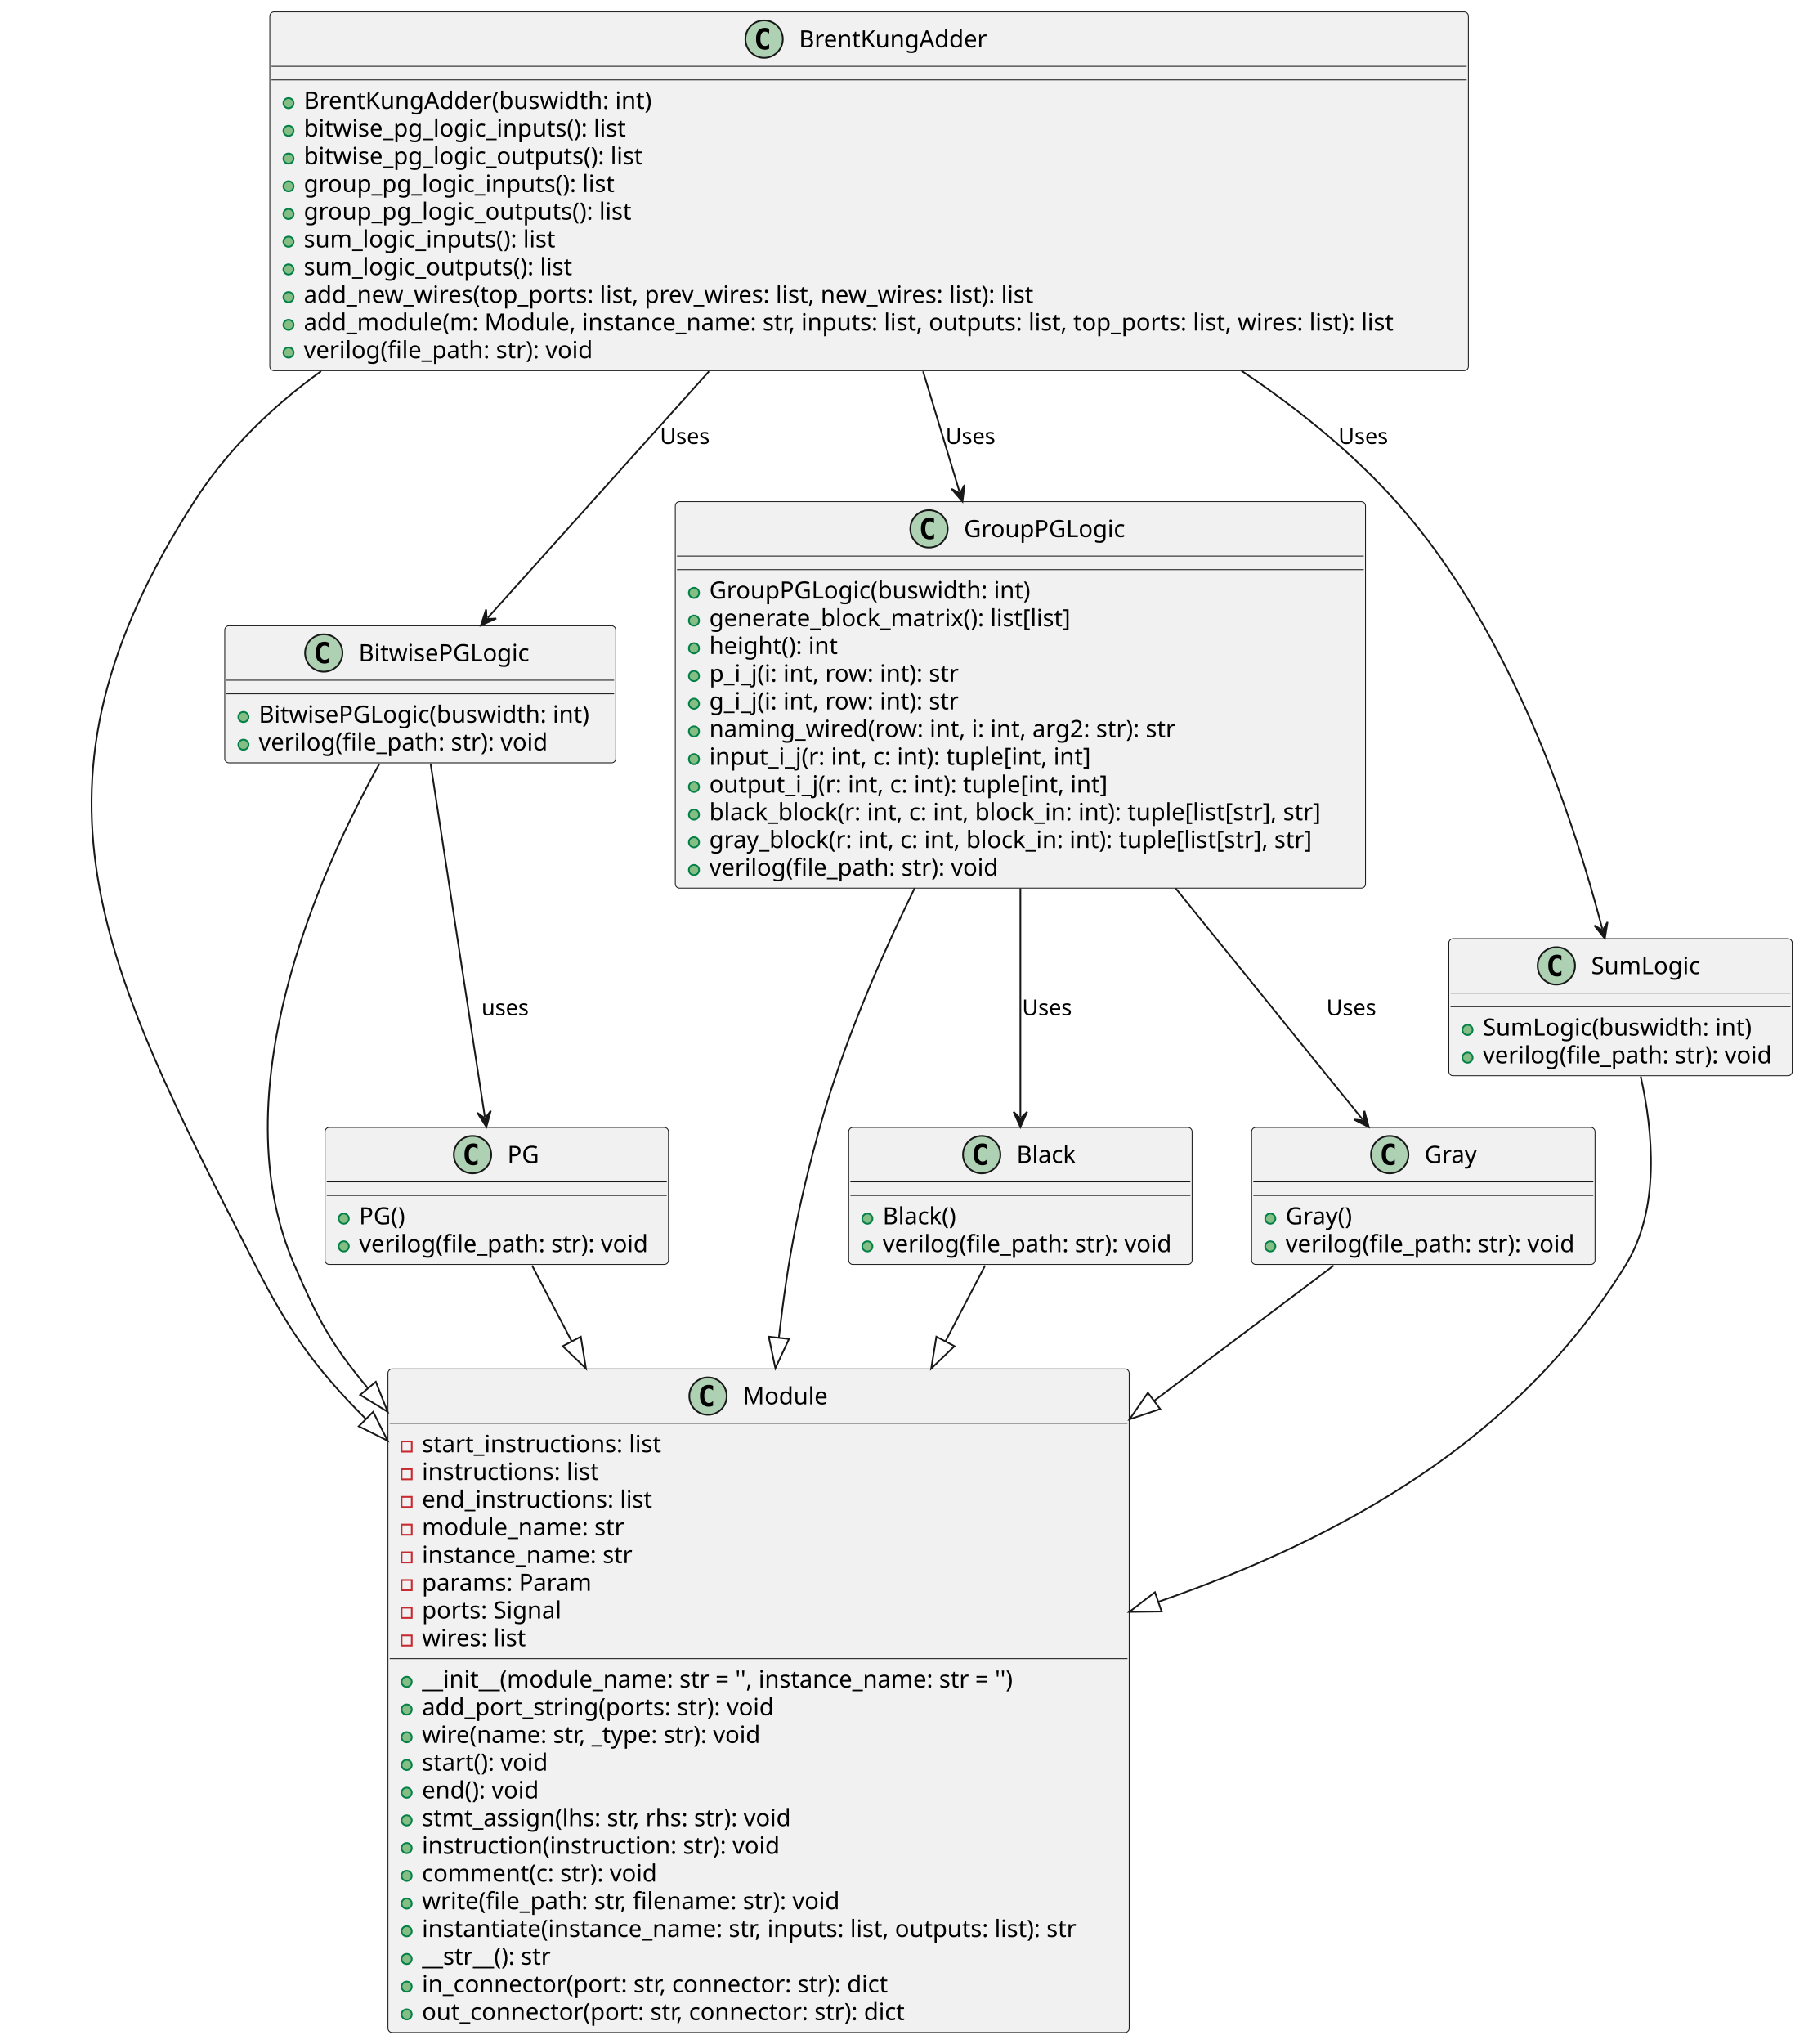
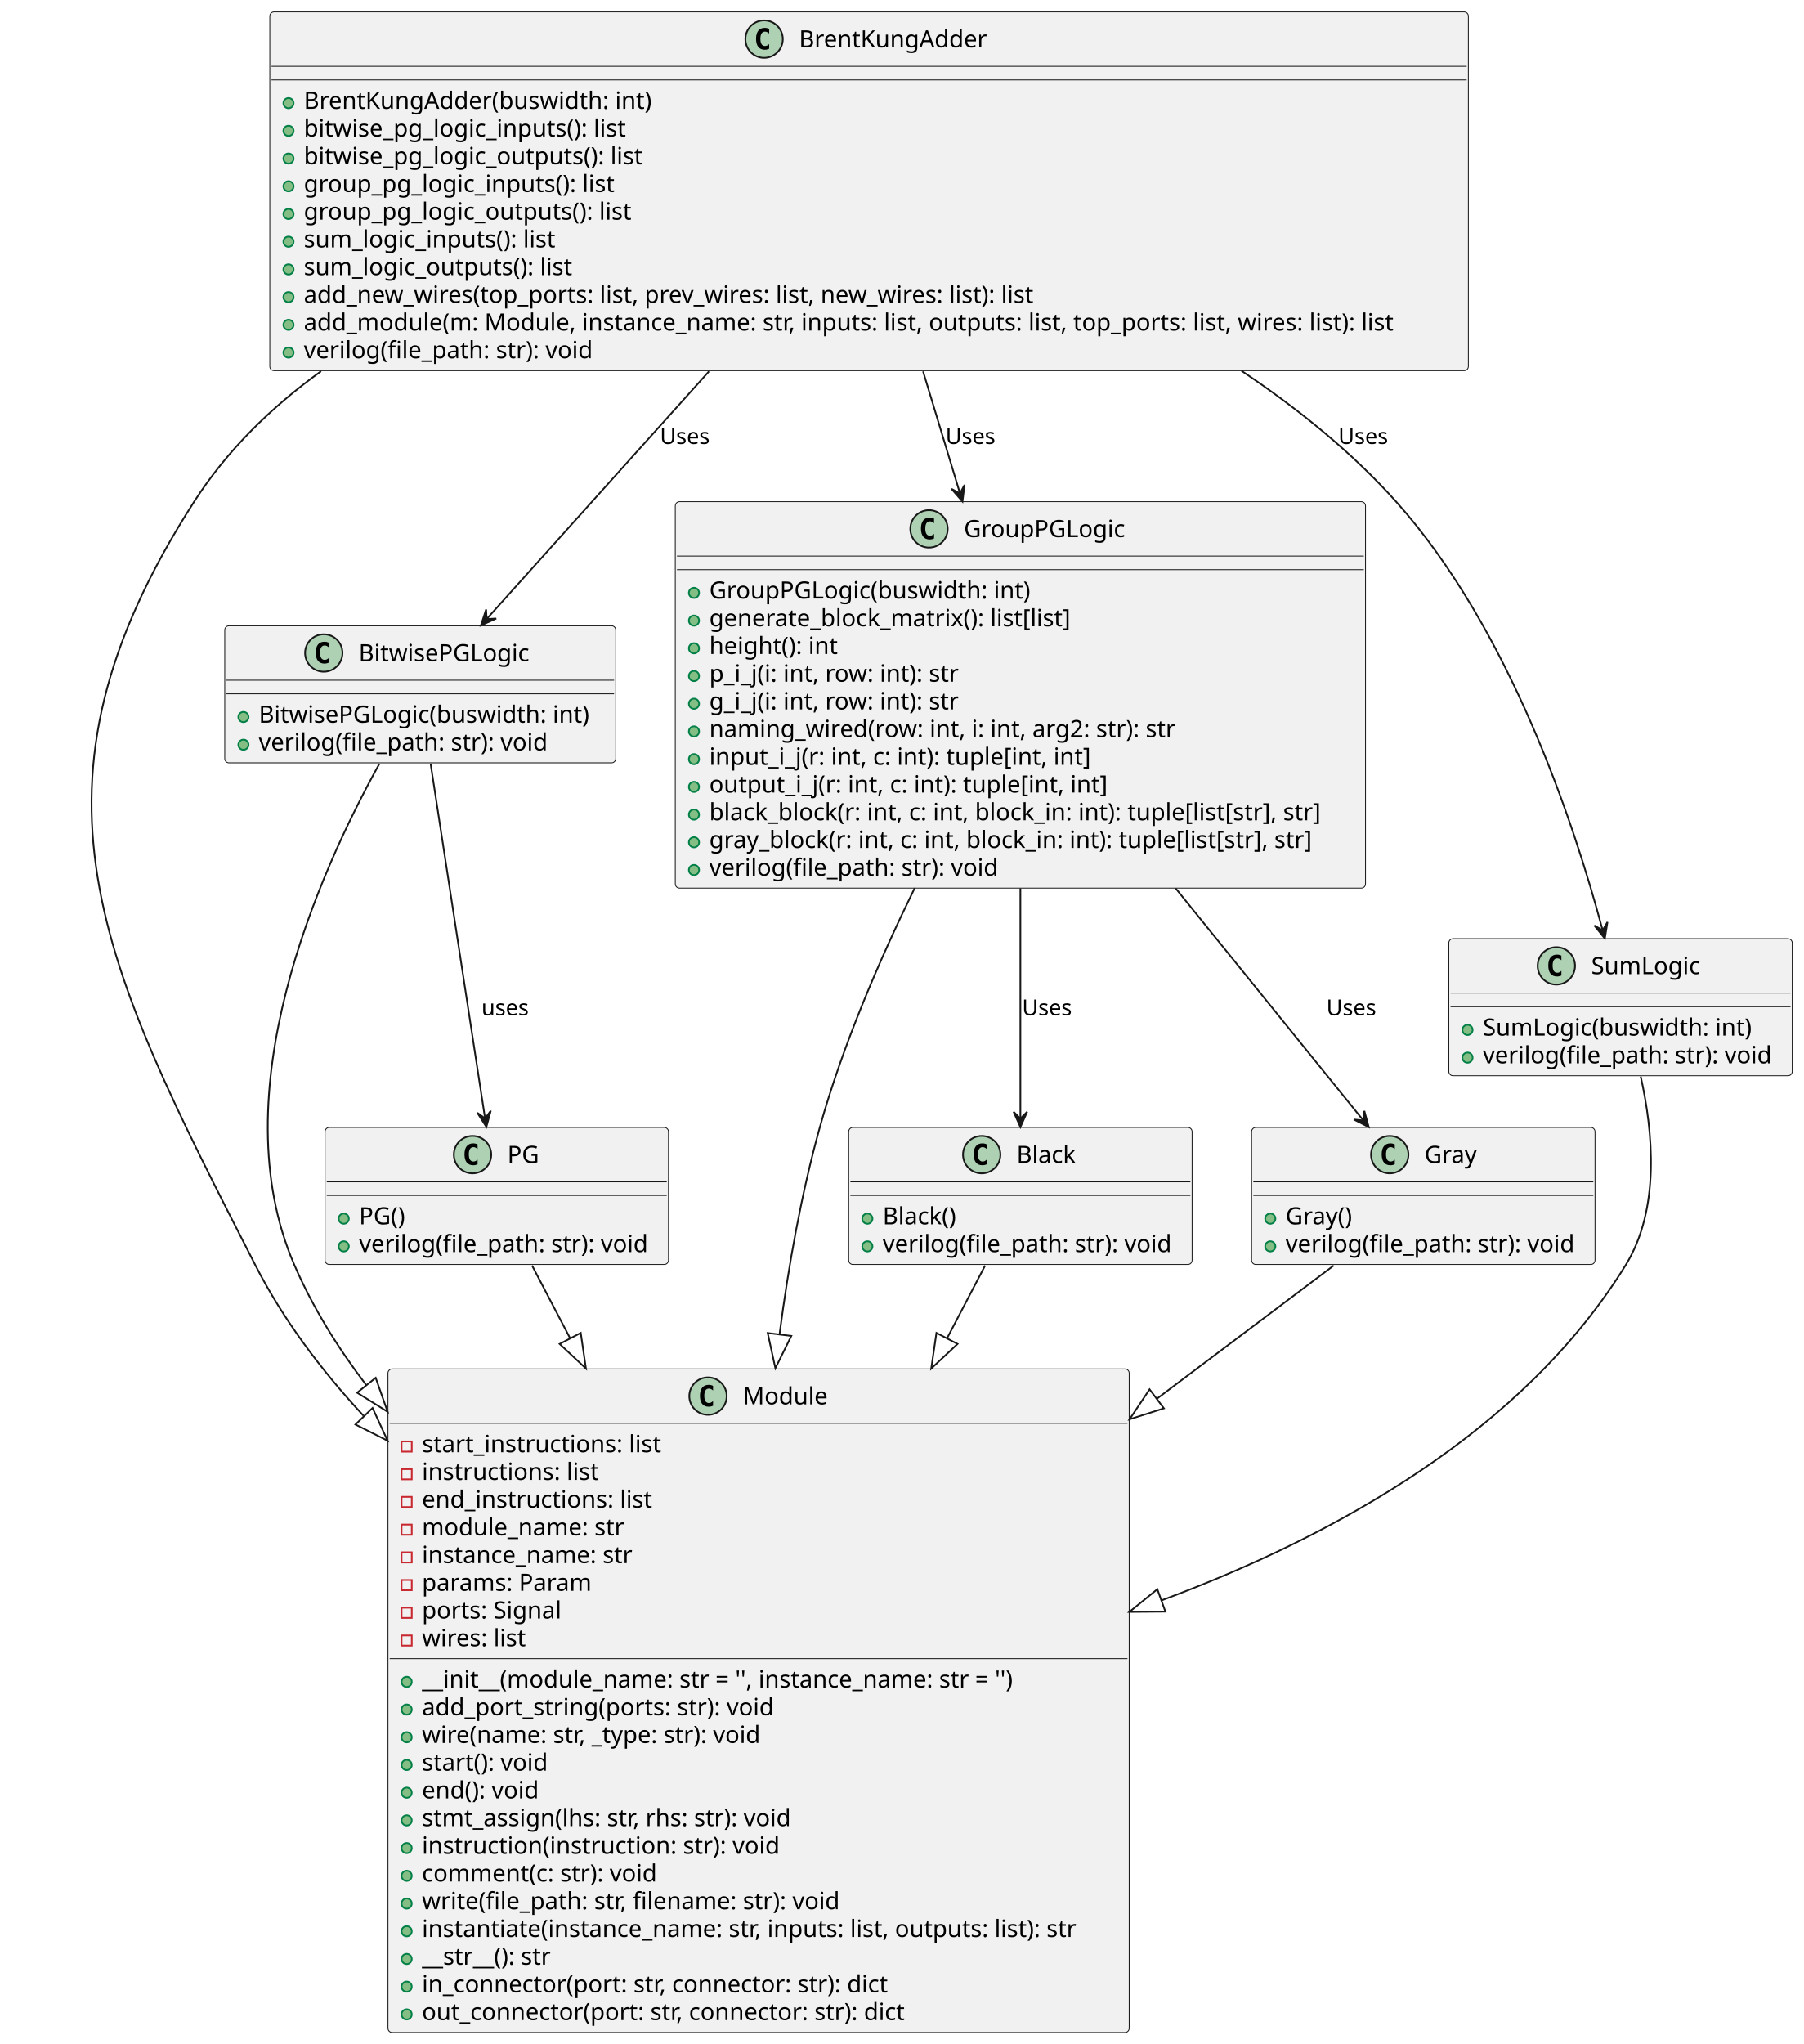
<svg xmlns="http://www.w3.org/2000/svg" contentStyleType="text/css" height="1202px" preserveAspectRatio="none" style="width:1061px;height:1202px;background:#FFFFFF;" version="1.1" viewBox="0 0 1061 1202" width="1061px" zoomAndPan="magnify">
  <defs />
  <g>
    <g id="elem_Module">
      <rect codeLine="2" fill="#F1F1F1" height="390.234" id="Module" rx="2.5" ry="2.5" style="stroke:#181818;stroke-width:0.5;" width="436" x="228.2" y="805" />
      <ellipse cx="416.45" cy="821" fill="#ADD1B2" rx="11" ry="11" style="stroke:#181818;stroke-width:1.0;" />
      <path d="M419.419,826.641 Q418.841,826.938 418.2,827.078 Q417.559,827.234 416.856,827.234 Q414.356,827.234 413.028,825.594 Q411.716,823.938 411.716,820.812 Q411.716,817.688 413.028,816.031 Q414.356,814.375 416.856,814.375 Q417.559,814.375 418.2,814.531 Q418.856,814.688 419.419,814.984 L419.419,817.703 Q418.794,817.125 418.2,816.859 Q417.606,816.578 416.981,816.578 Q415.637,816.578 414.95,817.656 Q414.262,818.719 414.262,820.812 Q414.262,822.906 414.95,823.984 Q415.637,825.047 416.981,825.047 Q417.606,825.047 418.2,824.781 Q418.794,824.5 419.419,823.922 L419.419,826.641 Z " fill="#000000" />
      <text fill="#000000" font-family="sans-serif" font-size="14" lengthAdjust="spacing" textLength="51" x="436.95" y="825.847">Module</text>
      <line style="stroke:#181818;stroke-width:0.5;" x1="229.2" x2="663.2" y1="837" y2="837" />
      <rect fill="none" height="6" style="stroke:#C82930;stroke-width:1.0;" width="6" x="236.2" y="847.648" />
      <text fill="#000000" font-family="sans-serif" font-size="14" lengthAdjust="spacing" textLength="147" x="248.2" y="853.995">start_instructions: list</text>
      <rect fill="none" height="6" style="stroke:#C82930;stroke-width:1.0;" width="6" x="236.2" y="863.945" />
      <text fill="#000000" font-family="sans-serif" font-size="14" lengthAdjust="spacing" textLength="109" x="248.2" y="870.292">instructions: list</text>
      <rect fill="none" height="6" style="stroke:#C82930;stroke-width:1.0;" width="6" x="236.2" y="880.242" />
      <text fill="#000000" font-family="sans-serif" font-size="14" lengthAdjust="spacing" textLength="143" x="248.2" y="886.589">end_instructions: list</text>
      <rect fill="none" height="6" style="stroke:#C82930;stroke-width:1.0;" width="6" x="236.2" y="896.539" />
      <text fill="#000000" font-family="sans-serif" font-size="14" lengthAdjust="spacing" textLength="125" x="248.2" y="902.886">module_name: str</text>
      <rect fill="none" height="6" style="stroke:#C82930;stroke-width:1.0;" width="6" x="236.2" y="912.836" />
      <text fill="#000000" font-family="sans-serif" font-size="14" lengthAdjust="spacing" textLength="132" x="248.2" y="919.183">instance_name: str</text>
      <rect fill="none" height="6" style="stroke:#C82930;stroke-width:1.0;" width="6" x="236.2" y="929.133" />
      <text fill="#000000" font-family="sans-serif" font-size="14" lengthAdjust="spacing" textLength="103" x="248.2" y="935.48">params: Param</text>
      <rect fill="none" height="6" style="stroke:#C82930;stroke-width:1.0;" width="6" x="236.2" y="945.43" />
      <text fill="#000000" font-family="sans-serif" font-size="14" lengthAdjust="spacing" textLength="86" x="248.2" y="951.776">ports: Signal</text>
      <rect fill="none" height="6" style="stroke:#C82930;stroke-width:1.0;" width="6" x="236.2" y="961.727" />
      <text fill="#000000" font-family="sans-serif" font-size="14" lengthAdjust="spacing" textLength="64" x="248.2" y="968.073">wires: list</text>
      <line style="stroke:#181818;stroke-width:0.5;" x1="229.2" x2="663.2" y1="975.375" y2="975.375" />
      <ellipse cx="239.2" cy="989.023" fill="#84BE84" rx="3" ry="3" style="stroke:#038048;stroke-width:1.0;" />
      <text fill="#000000" font-family="sans-serif" font-size="14" lengthAdjust="spacing" textLength="375" x="248.2" y="992.37">__init__(module_name: str = '', instance_name: str = '')</text>
      <ellipse cx="239.2" cy="1005.32" fill="#84BE84" rx="3" ry="3" style="stroke:#038048;stroke-width:1.0;" />
      <text fill="#000000" font-family="sans-serif" font-size="14" lengthAdjust="spacing" textLength="217" x="248.2" y="1008.667">add_port_string(ports: str): void</text>
      <ellipse cx="239.2" cy="1021.617" fill="#84BE84" rx="3" ry="3" style="stroke:#038048;stroke-width:1.0;" />
      <text fill="#000000" font-family="sans-serif" font-size="14" lengthAdjust="spacing" textLength="213" x="248.2" y="1024.964">wire(name: str, _type: str): void</text>
      <ellipse cx="239.2" cy="1037.914" fill="#84BE84" rx="3" ry="3" style="stroke:#038048;stroke-width:1.0;" />
      <text fill="#000000" font-family="sans-serif" font-size="14" lengthAdjust="spacing" textLength="78" x="248.2" y="1041.261">start(): void</text>
      <ellipse cx="239.2" cy="1054.211" fill="#84BE84" rx="3" ry="3" style="stroke:#038048;stroke-width:1.0;" />
      <text fill="#000000" font-family="sans-serif" font-size="14" lengthAdjust="spacing" textLength="74" x="248.2" y="1057.558">end(): void</text>
      <ellipse cx="239.2" cy="1070.508" fill="#84BE84" rx="3" ry="3" style="stroke:#038048;stroke-width:1.0;" />
      <text fill="#000000" font-family="sans-serif" font-size="14" lengthAdjust="spacing" textLength="234" x="248.2" y="1073.854">stmt_assign(lhs: str, rhs: str): void</text>
      <ellipse cx="239.2" cy="1086.805" fill="#84BE84" rx="3" ry="3" style="stroke:#038048;stroke-width:1.0;" />
      <text fill="#000000" font-family="sans-serif" font-size="14" lengthAdjust="spacing" textLength="220" x="248.2" y="1090.151">instruction(instruction: str): void</text>
      <ellipse cx="239.2" cy="1103.102" fill="#84BE84" rx="3" ry="3" style="stroke:#038048;stroke-width:1.0;" />
      <text fill="#000000" font-family="sans-serif" font-size="14" lengthAdjust="spacing" textLength="148" x="248.2" y="1106.448">comment(c: str): void</text>
      <ellipse cx="239.2" cy="1119.398" fill="#84BE84" rx="3" ry="3" style="stroke:#038048;stroke-width:1.0;" />
      <text fill="#000000" font-family="sans-serif" font-size="14" lengthAdjust="spacing" textLength="257" x="248.2" y="1122.745">write(file_path: str, filename: str): void</text>
      <ellipse cx="239.2" cy="1135.695" fill="#84BE84" rx="3" ry="3" style="stroke:#038048;stroke-width:1.0;" />
      <text fill="#000000" font-family="sans-serif" font-size="14" lengthAdjust="spacing" textLength="410" x="248.2" y="1139.042">instantiate(instance_name: str, inputs: list, outputs: list): str</text>
      <ellipse cx="239.2" cy="1151.992" fill="#84BE84" rx="3" ry="3" style="stroke:#038048;stroke-width:1.0;" />
      <text fill="#000000" font-family="sans-serif" font-size="14" lengthAdjust="spacing" textLength="83" x="248.2" y="1155.339">__str__(): str</text>
      <ellipse cx="239.2" cy="1168.289" fill="#84BE84" rx="3" ry="3" style="stroke:#038048;stroke-width:1.0;" />
      <text fill="#000000" font-family="sans-serif" font-size="14" lengthAdjust="spacing" textLength="295" x="248.2" y="1171.636">in_connector(port: str, connector: str): dict</text>
      <ellipse cx="239.2" cy="1184.586" fill="#84BE84" rx="3" ry="3" style="stroke:#038048;stroke-width:1.0;" />
      <text fill="#000000" font-family="sans-serif" font-size="14" lengthAdjust="spacing" textLength="306" x="248.2" y="1187.933">out_connector(port: str, connector: str): dict</text>
    </g>
    <g id="elem_PG">
      <rect codeLine="3" fill="#F1F1F1" height="80.594" id="PG" rx="2.5" ry="2.5" style="stroke:#181818;stroke-width:0.5;" width="202" x="191.2" y="663" />
      <ellipse cx="277.95" cy="679" fill="#ADD1B2" rx="11" ry="11" style="stroke:#181818;stroke-width:1.0;" />
      <path d="M280.919,684.641 Q280.341,684.938 279.7,685.078 Q279.059,685.234 278.356,685.234 Q275.856,685.234 274.528,683.594 Q273.216,681.938 273.216,678.812 Q273.216,675.688 274.528,674.031 Q275.856,672.375 278.356,672.375 Q279.059,672.375 279.7,672.531 Q280.356,672.688 280.919,672.984 L280.919,675.703 Q280.294,675.125 279.7,674.859 Q279.106,674.578 278.481,674.578 Q277.137,674.578 276.45,675.656 Q275.762,676.719 275.762,678.812 Q275.762,680.906 276.45,681.984 Q277.137,683.047 278.481,683.047 Q279.106,683.047 279.7,682.781 Q280.294,682.5 280.919,681.922 L280.919,684.641 Z " fill="#000000" />
      <text fill="#000000" font-family="sans-serif" font-size="14" lengthAdjust="spacing" textLength="20" x="298.45" y="683.847">PG</text>
      <line style="stroke:#181818;stroke-width:0.5;" x1="192.2" x2="392.2" y1="695" y2="695" />
      <line style="stroke:#181818;stroke-width:0.5;" x1="192.2" x2="392.2" y1="703" y2="703" />
      <ellipse cx="202.2" cy="716.648" fill="#84BE84" rx="3" ry="3" style="stroke:#038048;stroke-width:1.0;" />
      <text fill="#000000" font-family="sans-serif" font-size="14" lengthAdjust="spacing" textLength="30" x="211.2" y="719.995">PG()</text>
      <ellipse cx="202.2" cy="732.945" fill="#84BE84" rx="3" ry="3" style="stroke:#038048;stroke-width:1.0;" />
      <text fill="#000000" font-family="sans-serif" font-size="14" lengthAdjust="spacing" textLength="176" x="211.2" y="736.292">verilog(file_path: str): void</text>
    </g>
    <g id="elem_BitwisePGLogic">
      <rect codeLine="4" fill="#F1F1F1" height="80.594" id="BitwisePGLogic" rx="2.5" ry="2.5" style="stroke:#181818;stroke-width:0.5;" width="230" x="132.2" y="368" />
      <ellipse cx="190.45" cy="384" fill="#ADD1B2" rx="11" ry="11" style="stroke:#181818;stroke-width:1.0;" />
      <path d="M193.419,389.641 Q192.841,389.938 192.2,390.078 Q191.559,390.234 190.856,390.234 Q188.356,390.234 187.028,388.594 Q185.716,386.938 185.716,383.812 Q185.716,380.688 187.028,379.031 Q188.356,377.375 190.856,377.375 Q191.559,377.375 192.2,377.531 Q192.856,377.688 193.419,377.984 L193.419,380.703 Q192.794,380.125 192.2,379.859 Q191.606,379.578 190.981,379.578 Q189.637,379.578 188.95,380.656 Q188.262,381.719 188.262,383.812 Q188.262,385.906 188.95,386.984 Q189.637,388.047 190.981,388.047 Q191.606,388.047 192.2,387.781 Q192.794,387.5 193.419,386.922 L193.419,389.641 Z " fill="#000000" />
      <text fill="#000000" font-family="sans-serif" font-size="14" lengthAdjust="spacing" textLength="105" x="210.95" y="388.847">BitwisePGLogic</text>
      <line style="stroke:#181818;stroke-width:0.5;" x1="133.2" x2="361.2" y1="400" y2="400" />
      <line style="stroke:#181818;stroke-width:0.5;" x1="133.2" x2="361.2" y1="408" y2="408" />
      <ellipse cx="143.2" cy="421.648" fill="#84BE84" rx="3" ry="3" style="stroke:#038048;stroke-width:1.0;" />
      <text fill="#000000" font-family="sans-serif" font-size="14" lengthAdjust="spacing" textLength="204" x="152.2" y="424.995">BitwisePGLogic(buswidth: int)</text>
      <ellipse cx="143.2" cy="437.945" fill="#84BE84" rx="3" ry="3" style="stroke:#038048;stroke-width:1.0;" />
      <text fill="#000000" font-family="sans-serif" font-size="14" lengthAdjust="spacing" textLength="176" x="152.2" y="441.292">verilog(file_path: str): void</text>
    </g>
    <g id="elem_Black">
      <rect codeLine="3" fill="#F1F1F1" height="80.594" id="Black" rx="2.5" ry="2.5" style="stroke:#181818;stroke-width:0.5;" width="202" x="499.2" y="663" />
      <ellipse cx="577.45" cy="679" fill="#ADD1B2" rx="11" ry="11" style="stroke:#181818;stroke-width:1.0;" />
      <path d="M580.419,684.641 Q579.841,684.938 579.2,685.078 Q578.559,685.234 577.856,685.234 Q575.356,685.234 574.028,683.594 Q572.716,681.938 572.716,678.812 Q572.716,675.688 574.028,674.031 Q575.356,672.375 577.856,672.375 Q578.559,672.375 579.2,672.531 Q579.856,672.688 580.419,672.984 L580.419,675.703 Q579.794,675.125 579.2,674.859 Q578.606,674.578 577.981,674.578 Q576.638,674.578 575.95,675.656 Q575.263,676.719 575.263,678.812 Q575.263,680.906 575.95,681.984 Q576.638,683.047 577.981,683.047 Q578.606,683.047 579.2,682.781 Q579.794,682.5 580.419,681.922 L580.419,684.641 Z " fill="#000000" />
      <text fill="#000000" font-family="sans-serif" font-size="14" lengthAdjust="spacing" textLength="37" x="597.95" y="683.847">Black</text>
      <line style="stroke:#181818;stroke-width:0.5;" x1="500.2" x2="700.2" y1="695" y2="695" />
      <line style="stroke:#181818;stroke-width:0.5;" x1="500.2" x2="700.2" y1="703" y2="703" />
      <ellipse cx="510.2" cy="716.648" fill="#84BE84" rx="3" ry="3" style="stroke:#038048;stroke-width:1.0;" />
      <text fill="#000000" font-family="sans-serif" font-size="14" lengthAdjust="spacing" textLength="47" x="519.2" y="719.995">Black()</text>
      <ellipse cx="510.2" cy="732.945" fill="#84BE84" rx="3" ry="3" style="stroke:#038048;stroke-width:1.0;" />
      <text fill="#000000" font-family="sans-serif" font-size="14" lengthAdjust="spacing" textLength="176" x="519.2" y="736.292">verilog(file_path: str): void</text>
    </g>
    <g id="elem_Gray">
      <rect codeLine="3" fill="#F1F1F1" height="80.594" id="Gray" rx="2.5" ry="2.5" style="stroke:#181818;stroke-width:0.5;" width="202" x="736.2" y="663" />
      <ellipse cx="817.45" cy="679" fill="#ADD1B2" rx="11" ry="11" style="stroke:#181818;stroke-width:1.0;" />
      <path d="M820.419,684.641 Q819.841,684.938 819.2,685.078 Q818.559,685.234 817.856,685.234 Q815.356,685.234 814.028,683.594 Q812.716,681.938 812.716,678.812 Q812.716,675.688 814.028,674.031 Q815.356,672.375 817.856,672.375 Q818.559,672.375 819.2,672.531 Q819.856,672.688 820.419,672.984 L820.419,675.703 Q819.794,675.125 819.2,674.859 Q818.606,674.578 817.981,674.578 Q816.638,674.578 815.95,675.656 Q815.263,676.719 815.263,678.812 Q815.263,680.906 815.95,681.984 Q816.638,683.047 817.981,683.047 Q818.606,683.047 819.2,682.781 Q819.794,682.5 820.419,681.922 L820.419,684.641 Z " fill="#000000" />
      <text fill="#000000" font-family="sans-serif" font-size="14" lengthAdjust="spacing" textLength="31" x="837.95" y="683.847">Gray</text>
      <line style="stroke:#181818;stroke-width:0.5;" x1="737.2" x2="937.2" y1="695" y2="695" />
      <line style="stroke:#181818;stroke-width:0.5;" x1="737.2" x2="937.2" y1="703" y2="703" />
      <ellipse cx="747.2" cy="716.648" fill="#84BE84" rx="3" ry="3" style="stroke:#038048;stroke-width:1.0;" />
      <text fill="#000000" font-family="sans-serif" font-size="14" lengthAdjust="spacing" textLength="41" x="756.2" y="719.995">Gray()</text>
      <ellipse cx="747.2" cy="732.945" fill="#84BE84" rx="3" ry="3" style="stroke:#038048;stroke-width:1.0;" />
      <text fill="#000000" font-family="sans-serif" font-size="14" lengthAdjust="spacing" textLength="176" x="756.2" y="736.292">verilog(file_path: str): void</text>
    </g>
    <g id="elem_GroupPGLogic">
      <rect codeLine="5" fill="#F1F1F1" height="227.266" id="GroupPGLogic" rx="2.5" ry="2.5" style="stroke:#181818;stroke-width:0.5;" width="406" x="397.2" y="295" />
      <ellipse cx="546.45" cy="311" fill="#ADD1B2" rx="11" ry="11" style="stroke:#181818;stroke-width:1.0;" />
      <path d="M549.419,316.641 Q548.841,316.938 548.2,317.078 Q547.559,317.234 546.856,317.234 Q544.356,317.234 543.028,315.594 Q541.716,313.938 541.716,310.812 Q541.716,307.688 543.028,306.031 Q544.356,304.375 546.856,304.375 Q547.559,304.375 548.2,304.531 Q548.856,304.688 549.419,304.984 L549.419,307.703 Q548.794,307.125 548.2,306.859 Q547.606,306.578 546.981,306.578 Q545.638,306.578 544.95,307.656 Q544.263,308.719 544.263,310.812 Q544.263,312.906 544.95,313.984 Q545.638,315.047 546.981,315.047 Q547.606,315.047 548.2,314.781 Q548.794,314.5 549.419,313.922 L549.419,316.641 Z " fill="#000000" />
      <text fill="#000000" font-family="sans-serif" font-size="14" lengthAdjust="spacing" textLength="99" x="566.95" y="315.847">GroupPGLogic</text>
      <line style="stroke:#181818;stroke-width:0.5;" x1="398.2" x2="802.2" y1="327" y2="327" />
      <line style="stroke:#181818;stroke-width:0.5;" x1="398.2" x2="802.2" y1="335" y2="335" />
      <ellipse cx="408.2" cy="348.648" fill="#84BE84" rx="3" ry="3" style="stroke:#038048;stroke-width:1.0;" />
      <text fill="#000000" font-family="sans-serif" font-size="14" lengthAdjust="spacing" textLength="198" x="417.2" y="351.995">GroupPGLogic(buswidth: int)</text>
      <ellipse cx="408.2" cy="364.945" fill="#84BE84" rx="3" ry="3" style="stroke:#038048;stroke-width:1.0;" />
      <text fill="#000000" font-family="sans-serif" font-size="14" lengthAdjust="spacing" textLength="222" x="417.2" y="368.292">generate_block_matrix(): list[list]</text>
      <ellipse cx="408.2" cy="381.242" fill="#84BE84" rx="3" ry="3" style="stroke:#038048;stroke-width:1.0;" />
      <text fill="#000000" font-family="sans-serif" font-size="14" lengthAdjust="spacing" textLength="80" x="417.2" y="384.589">height(): int</text>
      <ellipse cx="408.2" cy="397.539" fill="#84BE84" rx="3" ry="3" style="stroke:#038048;stroke-width:1.0;" />
      <text fill="#000000" font-family="sans-serif" font-size="14" lengthAdjust="spacing" textLength="154" x="417.2" y="400.886">p_i_j(i: int, row: int): str</text>
      <ellipse cx="408.2" cy="413.836" fill="#84BE84" rx="3" ry="3" style="stroke:#038048;stroke-width:1.0;" />
      <text fill="#000000" font-family="sans-serif" font-size="14" lengthAdjust="spacing" textLength="154" x="417.2" y="417.183">g_i_j(i: int, row: int): str</text>
      <ellipse cx="408.2" cy="430.133" fill="#84BE84" rx="3" ry="3" style="stroke:#038048;stroke-width:1.0;" />
      <text fill="#000000" font-family="sans-serif" font-size="14" lengthAdjust="spacing" textLength="286" x="417.2" y="433.479">naming_wired(row: int, i: int, arg2: str): str</text>
      <ellipse cx="408.2" cy="446.43" fill="#84BE84" rx="3" ry="3" style="stroke:#038048;stroke-width:1.0;" />
      <text fill="#000000" font-family="sans-serif" font-size="14" lengthAdjust="spacing" textLength="234" x="417.2" y="449.776">input_i_j(r: int, c: int): tuple[int, int]</text>
      <ellipse cx="408.2" cy="462.727" fill="#84BE84" rx="3" ry="3" style="stroke:#038048;stroke-width:1.0;" />
      <text fill="#000000" font-family="sans-serif" font-size="14" lengthAdjust="spacing" textLength="245" x="417.2" y="466.073">output_i_j(r: int, c: int): tuple[int, int]</text>
      <ellipse cx="408.2" cy="479.023" fill="#84BE84" rx="3" ry="3" style="stroke:#038048;stroke-width:1.0;" />
      <text fill="#000000" font-family="sans-serif" font-size="14" lengthAdjust="spacing" textLength="380" x="417.2" y="482.37">black_block(r: int, c: int, block_in: int): tuple[list[str], str]</text>
      <ellipse cx="408.2" cy="495.32" fill="#84BE84" rx="3" ry="3" style="stroke:#038048;stroke-width:1.0;" />
      <text fill="#000000" font-family="sans-serif" font-size="14" lengthAdjust="spacing" textLength="373" x="417.2" y="498.667">gray_block(r: int, c: int, block_in: int): tuple[list[str], str]</text>
      <ellipse cx="408.2" cy="511.617" fill="#84BE84" rx="3" ry="3" style="stroke:#038048;stroke-width:1.0;" />
      <text fill="#000000" font-family="sans-serif" font-size="14" lengthAdjust="spacing" textLength="176" x="417.2" y="514.964">verilog(file_path: str): void</text>
    </g>
    <g id="elem_SumLogic">
      <rect codeLine="3" fill="#F1F1F1" height="80.594" id="SumLogic" rx="2.5" ry="2.5" style="stroke:#181818;stroke-width:0.5;" width="202" x="852.2" y="552" />
      <ellipse cx="915.45" cy="568" fill="#ADD1B2" rx="11" ry="11" style="stroke:#181818;stroke-width:1.0;" />
      <path d="M918.419,573.641 Q917.841,573.938 917.2,574.078 Q916.559,574.234 915.856,574.234 Q913.356,574.234 912.028,572.594 Q910.716,570.938 910.716,567.812 Q910.716,564.688 912.028,563.031 Q913.356,561.375 915.856,561.375 Q916.559,561.375 917.2,561.531 Q917.856,561.688 918.419,561.984 L918.419,564.703 Q917.794,564.125 917.2,563.859 Q916.606,563.578 915.981,563.578 Q914.638,563.578 913.95,564.656 Q913.263,565.719 913.263,567.812 Q913.263,569.906 913.95,570.984 Q914.638,572.047 915.981,572.047 Q916.606,572.047 917.2,571.781 Q917.794,571.5 918.419,570.922 L918.419,573.641 Z " fill="#000000" />
      <text fill="#000000" font-family="sans-serif" font-size="14" lengthAdjust="spacing" textLength="67" x="935.95" y="572.847">SumLogic</text>
      <line style="stroke:#181818;stroke-width:0.5;" x1="853.2" x2="1053.2" y1="584" y2="584" />
      <line style="stroke:#181818;stroke-width:0.5;" x1="853.2" x2="1053.2" y1="592" y2="592" />
      <ellipse cx="863.2" cy="605.648" fill="#84BE84" rx="3" ry="3" style="stroke:#038048;stroke-width:1.0;" />
      <text fill="#000000" font-family="sans-serif" font-size="14" lengthAdjust="spacing" textLength="166" x="872.2" y="608.995">SumLogic(buswidth: int)</text>
      <ellipse cx="863.2" cy="621.945" fill="#84BE84" rx="3" ry="3" style="stroke:#038048;stroke-width:1.0;" />
      <text fill="#000000" font-family="sans-serif" font-size="14" lengthAdjust="spacing" textLength="176" x="872.2" y="625.292">verilog(file_path: str): void</text>
    </g>
    <g id="elem_BrentKungAdder">
      <rect codeLine="9" fill="#F1F1F1" height="210.969" id="BrentKungAdder" rx="2.5" ry="2.5" style="stroke:#181818;stroke-width:0.5;" width="705" x="158.7" y="7" />
      <ellipse cx="449.45" cy="23" fill="#ADD1B2" rx="11" ry="11" style="stroke:#181818;stroke-width:1.0;" />
      <path d="M452.419,28.641 Q451.841,28.938 451.2,29.078 Q450.559,29.234 449.856,29.234 Q447.356,29.234 446.028,27.594 Q444.716,25.938 444.716,22.812 Q444.716,19.688 446.028,18.031 Q447.356,16.375 449.856,16.375 Q450.559,16.375 451.2,16.531 Q451.856,16.688 452.419,16.984 L452.419,19.703 Q451.794,19.125 451.2,18.859 Q450.606,18.578 449.981,18.578 Q448.637,18.578 447.95,19.656 Q447.262,20.719 447.262,22.812 Q447.262,24.906 447.95,25.984 Q448.637,27.047 449.981,27.047 Q450.606,27.047 451.2,26.781 Q451.794,26.5 452.419,25.922 L452.419,28.641 Z " fill="#000000" />
      <text fill="#000000" font-family="sans-serif" font-size="14" lengthAdjust="spacing" textLength="115" x="469.95" y="27.847">BrentKungAdder</text>
      <line style="stroke:#181818;stroke-width:0.5;" x1="159.7" x2="862.7" y1="39" y2="39" />
      <line style="stroke:#181818;stroke-width:0.5;" x1="159.7" x2="862.7" y1="47" y2="47" />
      <ellipse cx="169.7" cy="60.648" fill="#84BE84" rx="3" ry="3" style="stroke:#038048;stroke-width:1.0;" />
      <text fill="#000000" font-family="sans-serif" font-size="14" lengthAdjust="spacing" textLength="214" x="178.7" y="63.995">BrentKungAdder(buswidth: int)</text>
      <ellipse cx="169.7" cy="76.945" fill="#84BE84" rx="3" ry="3" style="stroke:#038048;stroke-width:1.0;" />
      <text fill="#000000" font-family="sans-serif" font-size="14" lengthAdjust="spacing" textLength="200" x="178.7" y="80.292">bitwise_pg_logic_inputs(): list</text>
      <ellipse cx="169.7" cy="93.242" fill="#84BE84" rx="3" ry="3" style="stroke:#038048;stroke-width:1.0;" />
      <text fill="#000000" font-family="sans-serif" font-size="14" lengthAdjust="spacing" textLength="211" x="178.7" y="96.589">bitwise_pg_logic_outputs(): list</text>
      <ellipse cx="169.7" cy="109.539" fill="#84BE84" rx="3" ry="3" style="stroke:#038048;stroke-width:1.0;" />
      <text fill="#000000" font-family="sans-serif" font-size="14" lengthAdjust="spacing" textLength="193" x="178.7" y="112.886">group_pg_logic_inputs(): list</text>
      <ellipse cx="169.7" cy="125.836" fill="#84BE84" rx="3" ry="3" style="stroke:#038048;stroke-width:1.0;" />
      <text fill="#000000" font-family="sans-serif" font-size="14" lengthAdjust="spacing" textLength="204" x="178.7" y="129.183">group_pg_logic_outputs(): list</text>
      <ellipse cx="169.7" cy="142.133" fill="#84BE84" rx="3" ry="3" style="stroke:#038048;stroke-width:1.0;" />
      <text fill="#000000" font-family="sans-serif" font-size="14" lengthAdjust="spacing" textLength="157" x="178.7" y="145.48">sum_logic_inputs(): list</text>
      <ellipse cx="169.7" cy="158.43" fill="#84BE84" rx="3" ry="3" style="stroke:#038048;stroke-width:1.0;" />
      <text fill="#000000" font-family="sans-serif" font-size="14" lengthAdjust="spacing" textLength="168" x="178.7" y="161.776">sum_logic_outputs(): list</text>
      <ellipse cx="169.7" cy="174.727" fill="#84BE84" rx="3" ry="3" style="stroke:#038048;stroke-width:1.0;" />
      <text fill="#000000" font-family="sans-serif" font-size="14" lengthAdjust="spacing" textLength="454" x="178.7" y="178.073">add_new_wires(top_ports: list, prev_wires: list, new_wires: list): list</text>
      <ellipse cx="169.7" cy="191.023" fill="#84BE84" rx="3" ry="3" style="stroke:#038048;stroke-width:1.0;" />
      <text fill="#000000" font-family="sans-serif" font-size="14" lengthAdjust="spacing" textLength="679" x="178.7" y="194.37">add_module(m: Module, instance_name: str, inputs: list, outputs: list, top_ports: list, wires: list): list</text>
      <ellipse cx="169.7" cy="207.32" fill="#84BE84" rx="3" ry="3" style="stroke:#038048;stroke-width:1.0;" />
      <text fill="#000000" font-family="sans-serif" font-size="14" lengthAdjust="spacing" textLength="176" x="178.7" y="210.667">verilog(file_path: str): void</text>
    </g>
    <g id="link_PG_Module">
-       <path codeLine="8" d="M312.97,744.22 C321.8,761.1 324.449,766.169 336.309,788.849 " fill="none" id="PG-to-Module" style="stroke:#181818;stroke-width:1.0;" />
-       <polygon fill="none" points="344.65,804.8,341.626,786.069,330.992,791.63,344.65,804.8" style="stroke:#181818;stroke-width:1.0;" />
+       <path codeLine="8" d="M312.97,744.22 C319.42,756.55 327.02,771.09 335.28,786.87 " fill="none" id="PG-to-Module" style="stroke:#181818;stroke-width:1.0;" />
+       <polygon fill="none" points="341.59,783.83,344.65,804.8,329.18,790.32,341.59,783.83" style="stroke:#181818;stroke-width:1.0;" />
    </g>
    <g id="link_BitwisePGLogic_Module">
-       <path codeLine="9" d="M223.17,449.13 C187.54,513.33 129.37,643.08 173.2,744 C186.64,774.93 194.317,790.025 216.447,816.426 " fill="none" id="BitwisePGLogic-to-Module" style="stroke:#181818;stroke-width:1.0;" />
-       <polygon fill="none" points="228.01,830.22,221.045,812.571,211.849,820.28,228.01,830.22" style="stroke:#181818;stroke-width:1.0;" />
+       <path codeLine="9" d="M223.17,449.13 C187.54,513.33 129.37,643.08 173.2,744 C184.02,768.89 198.59,792.46 215.4,814.47 " fill="none" id="BitwisePGLogic-to-Module" style="stroke:#181818;stroke-width:1.0;" />
+       <polygon fill="none" points="220.97,810.23,228.01,830.22,210.05,818.99,220.97,810.23" style="stroke:#181818;stroke-width:1.0;" />
    </g>
    <g id="link_BitwisePGLogic_PG">
-       <path codeLine="10" d="M253.27,449.02 C261.86,504.94 276.559,600.66 285.179,656.75 " fill="none" id="BitwisePGLogic-to-PG" style="stroke:#181818;stroke-width:1.0;" />
-       <polygon fill="#181818" points="286.09,662.68,288.676,653.177,285.33,657.738,280.769,654.392,286.09,662.68" style="stroke:#181818;stroke-width:1.0;" />
+       <path codeLine="10" d="M253.27,449.02 C261.61,503.3 276.56,600.67 285.31,657.63 " fill="none" id="BitwisePGLogic-to-PG" style="stroke:#181818;stroke-width:1.0;" />
+       <polygon fill="#181818" points="286.09,662.68,288.681,653.178,285.333,657.738,280.773,654.389,286.09,662.68" style="stroke:#181818;stroke-width:1.0;" />
      <text fill="#000000" font-family="sans-serif" font-size="13" lengthAdjust="spacing" textLength="30" x="283.2" y="597.067">uses</text>
    </g>
    <g id="link_Black_Module">
-       <path codeLine="8" d="M579.44,744.22 C570.61,761.1 567.961,766.169 556.101,788.849 " fill="none" id="Black-to-Module" style="stroke:#181818;stroke-width:1.0;" />
-       <polygon fill="none" points="547.76,804.8,561.418,791.63,550.784,786.069,547.76,804.8" style="stroke:#181818;stroke-width:1.0;" />
+       <path codeLine="8" d="M579.44,744.22 C572.99,756.55 565.38,771.09 557.13,786.87 " fill="none" id="Black-to-Module" style="stroke:#181818;stroke-width:1.0;" />
+       <polygon fill="none" points="563.23,790.32,547.76,804.8,550.82,783.83,563.23,790.32" style="stroke:#181818;stroke-width:1.0;" />
    </g>
    <g id="link_Gray_Module">
-       <path codeLine="8" d="M784.47,744.22 C752.48,768.32 723.639,790.042 678.809,823.802 " fill="none" id="Gray-to-Module" style="stroke:#181818;stroke-width:1.0;" />
-       <polygon fill="none" points="664.43,834.63,682.418,828.595,675.199,819.009,664.43,834.63" style="stroke:#181818;stroke-width:1.0;" />
+       <path codeLine="8" d="M784.47,744.22 C756.35,765.4 719.56,793.11 680.63,822.43 " fill="none" id="Gray-to-Module" style="stroke:#181818;stroke-width:1.0;" />
+       <polygon fill="none" points="684.61,828.19,664.43,834.63,676.19,817.01,684.61,828.19" style="stroke:#181818;stroke-width:1.0;" />
    </g>
    <g id="link_GroupPGLogic_Module">
-       <path codeLine="19" d="M538.03,522.23 C517,565.12 495.5,615.18 482.2,663 C469.67,708.08 463.496,739.797 458.126,786.727 " fill="none" id="GroupPGLogic-to-Module" style="stroke:#181818;stroke-width:1.0;" />
-       <polygon fill="none" points="456.08,804.61,464.087,787.409,452.165,786.045,456.08,804.61" style="stroke:#181818;stroke-width:1.0;" />
+       <path codeLine="19" d="M538.03,522.23 C517,565.12 495.5,615.18 482.2,663 C471.43,701.74 463.85,743.82 458.52,784.67 " fill="none" id="GroupPGLogic-to-Module" style="stroke:#181818;stroke-width:1.0;" />
+       <polygon fill="none" points="465.46,785.61,456.08,804.61,451.56,783.9,465.46,785.61" style="stroke:#181818;stroke-width:1.0;" />
    </g>
    <g id="link_GroupPGLogic_Black">
-       <path codeLine="20" d="M600.2,522.36 C600.2,571.85 600.2,620.76 600.2,656.79 " fill="none" id="GroupPGLogic-to-Black" style="stroke:#181818;stroke-width:1.0;" />
+       <path codeLine="20" d="M600.2,522.36 C600.2,569.53 600.2,621.62 600.2,657.6 " fill="none" id="GroupPGLogic-to-Black" style="stroke:#181818;stroke-width:1.0;" />
      <polygon fill="#181818" points="600.2,662.79,604.2,653.79,600.2,657.79,596.2,653.79,600.2,662.79" style="stroke:#181818;stroke-width:1.0;" />
      <text fill="#000000" font-family="sans-serif" font-size="13" lengthAdjust="spacing" textLength="32" x="601.2" y="597.067">Uses</text>
    </g>
    <g id="link_GroupPGLogic_Gray">
-       <path codeLine="21" d="M691.5,522.36 C731.53,571.85 772.166,622.095 801.316,658.125 " fill="none" id="GroupPGLogic-to-Gray" style="stroke:#181818;stroke-width:1.0;" />
-       <polygon fill="#181818" points="805.09,662.79,802.539,653.277,801.945,658.903,796.319,658.309,805.09,662.79" style="stroke:#181818;stroke-width:1.0;" />
+       <path codeLine="21" d="M691.5,522.36 C729.96,569.92 772.48,622.48 801.6,658.48 " fill="none" id="GroupPGLogic-to-Gray" style="stroke:#181818;stroke-width:1.0;" />
+       <polygon fill="#181818" points="805.09,662.79,802.519,653.283,801.937,658.909,796.31,658.327,805.09,662.79" style="stroke:#181818;stroke-width:1.0;" />
      <text fill="#000000" font-family="sans-serif" font-size="13" lengthAdjust="spacing" textLength="32" x="780.2" y="597.067">Uses</text>
    </g>
    <g id="link_SumLogic_Module">
-       <path codeLine="8" d="M965.07,633.04 C972.3,665.33 976.68,710.88 956.2,744 C892.19,847.58 788.963,904.582 681.303,941.992 " fill="none" id="SumLogic-to-Module" style="stroke:#181818;stroke-width:1.0;" />
-       <polygon fill="none" points="664.3,947.9,683.272,947.659,679.333,936.324,664.3,947.9" style="stroke:#181818;stroke-width:1.0;" />
+       <path codeLine="8" d="M965.07,633.04 C972.3,665.33 976.68,710.88 956.2,744 C895.94,841.51 785.85,902.98 683.34,941.06 " fill="none" id="SumLogic-to-Module" style="stroke:#181818;stroke-width:1.0;" />
+       <polygon fill="none" points="685.49,947.73,664.3,947.9,680.76,934.55,685.49,947.73" style="stroke:#181818;stroke-width:1.0;" />
    </g>
    <g id="link_BrentKungAdder_Module">
-       <path codeLine="22" d="M188.85,218.3 C159.56,239.42 133.66,264.71 114.2,295 C6,463.44 58.99,565.79 150.2,744 C169.6,781.89 184.538,803.796 215.258,834.496 " fill="none" id="BrentKungAdder-to-Module" style="stroke:#181818;stroke-width:1.0;" />
-       <polygon fill="none" points="227.99,847.22,219.499,830.252,211.017,838.74,227.99,847.22" style="stroke:#181818;stroke-width:1.0;" />
+       <path codeLine="22" d="M188.85,218.3 C159.56,239.42 133.66,264.71 114.2,295 C6,463.44 58.99,565.79 150.2,744 C166.57,775.97 188.82,805.62 213.83,832.55 " fill="none" id="BrentKungAdder-to-Module" style="stroke:#181818;stroke-width:1.0;" />
+       <polygon fill="none" points="219.14,827.97,227.99,847.22,209.07,837.69,219.14,827.97" style="stroke:#181818;stroke-width:1.0;" />
    </g>
    <g id="link_BrentKungAdder_BitwisePGLogic">
-       <path codeLine="23" d="M417.01,218.4 C370.52,270.18 321.189,325.106 286.899,363.296 " fill="none" id="BrentKungAdder-to-BitwisePGLogic" style="stroke:#181818;stroke-width:1.0;" />
-       <polygon fill="#181818" points="282.89,367.76,291.879,363.736,286.231,364.04,285.926,358.391,282.89,367.76" style="stroke:#181818;stroke-width:1.0;" />
+       <path codeLine="23" d="M417.01,218.4 C372.15,268.36 320.92,325.4 286.57,363.66 " fill="none" id="BrentKungAdder-to-BitwisePGLogic" style="stroke:#181818;stroke-width:1.0;" />
+       <polygon fill="#181818" points="282.89,367.76,291.884,363.746,286.235,364.043,285.938,358.394,282.89,367.76" style="stroke:#181818;stroke-width:1.0;" />
      <text fill="#000000" font-family="sans-serif" font-size="13" lengthAdjust="spacing" textLength="32" x="388.2" y="261.067">Uses</text>
    </g>
    <g id="link_BrentKungAdder_GroupPGLogic">
-       <path codeLine="24" d="M542.96,218.4 C550.47,243.21 556.77,264.038 564.39,289.188 " fill="none" id="BrentKungAdder-to-GroupPGLogic" style="stroke:#181818;stroke-width:1.0;" />
-       <polygon fill="#181818" points="566.13,294.93,567.348,285.157,564.68,290.145,559.692,287.476,566.13,294.93" style="stroke:#181818;stroke-width:1.0;" />
+       <path codeLine="24" d="M542.96,218.4 C549.97,241.57 557.45,266.26 564.6,289.9 " fill="none" id="BrentKungAdder-to-GroupPGLogic" style="stroke:#181818;stroke-width:1.0;" />
+       <polygon fill="#181818" points="566.13,294.93,567.335,285.155,564.674,290.147,559.682,287.485,566.13,294.93" style="stroke:#181818;stroke-width:1.0;" />
      <text fill="#000000" font-family="sans-serif" font-size="13" lengthAdjust="spacing" textLength="32" x="556.2" y="261.067">Uses</text>
    </g>
    <g id="link_BrentKungAdder_SumLogic">
-       <path codeLine="25" d="M730.24,218.04 C763.43,240.27 795.21,265.95 821.2,295 C890.06,371.94 926.466,484.854 942.446,546.114 " fill="none" id="BrentKungAdder-to-SumLogic" style="stroke:#181818;stroke-width:1.0;" />
-       <polygon fill="#181818" points="943.96,551.92,945.559,542.202,942.698,547.082,937.818,544.221,943.96,551.92" style="stroke:#181818;stroke-width:1.0;" />
+       <path codeLine="25" d="M730.24,218.04 C763.43,240.27 795.21,265.95 821.2,295 C888.18,369.84 925.88,484.2 942.6,546.76 " fill="none" id="BrentKungAdder-to-SumLogic" style="stroke:#181818;stroke-width:1.0;" />
+       <polygon fill="#181818" points="943.96,551.92,945.536,542.198,942.687,547.085,937.8,544.235,943.96,551.92" style="stroke:#181818;stroke-width:1.0;" />
      <text fill="#000000" font-family="sans-serif" font-size="13" lengthAdjust="spacing" textLength="32" x="787.2" y="261.067">Uses</text>
    </g>
  </g>
</svg>
